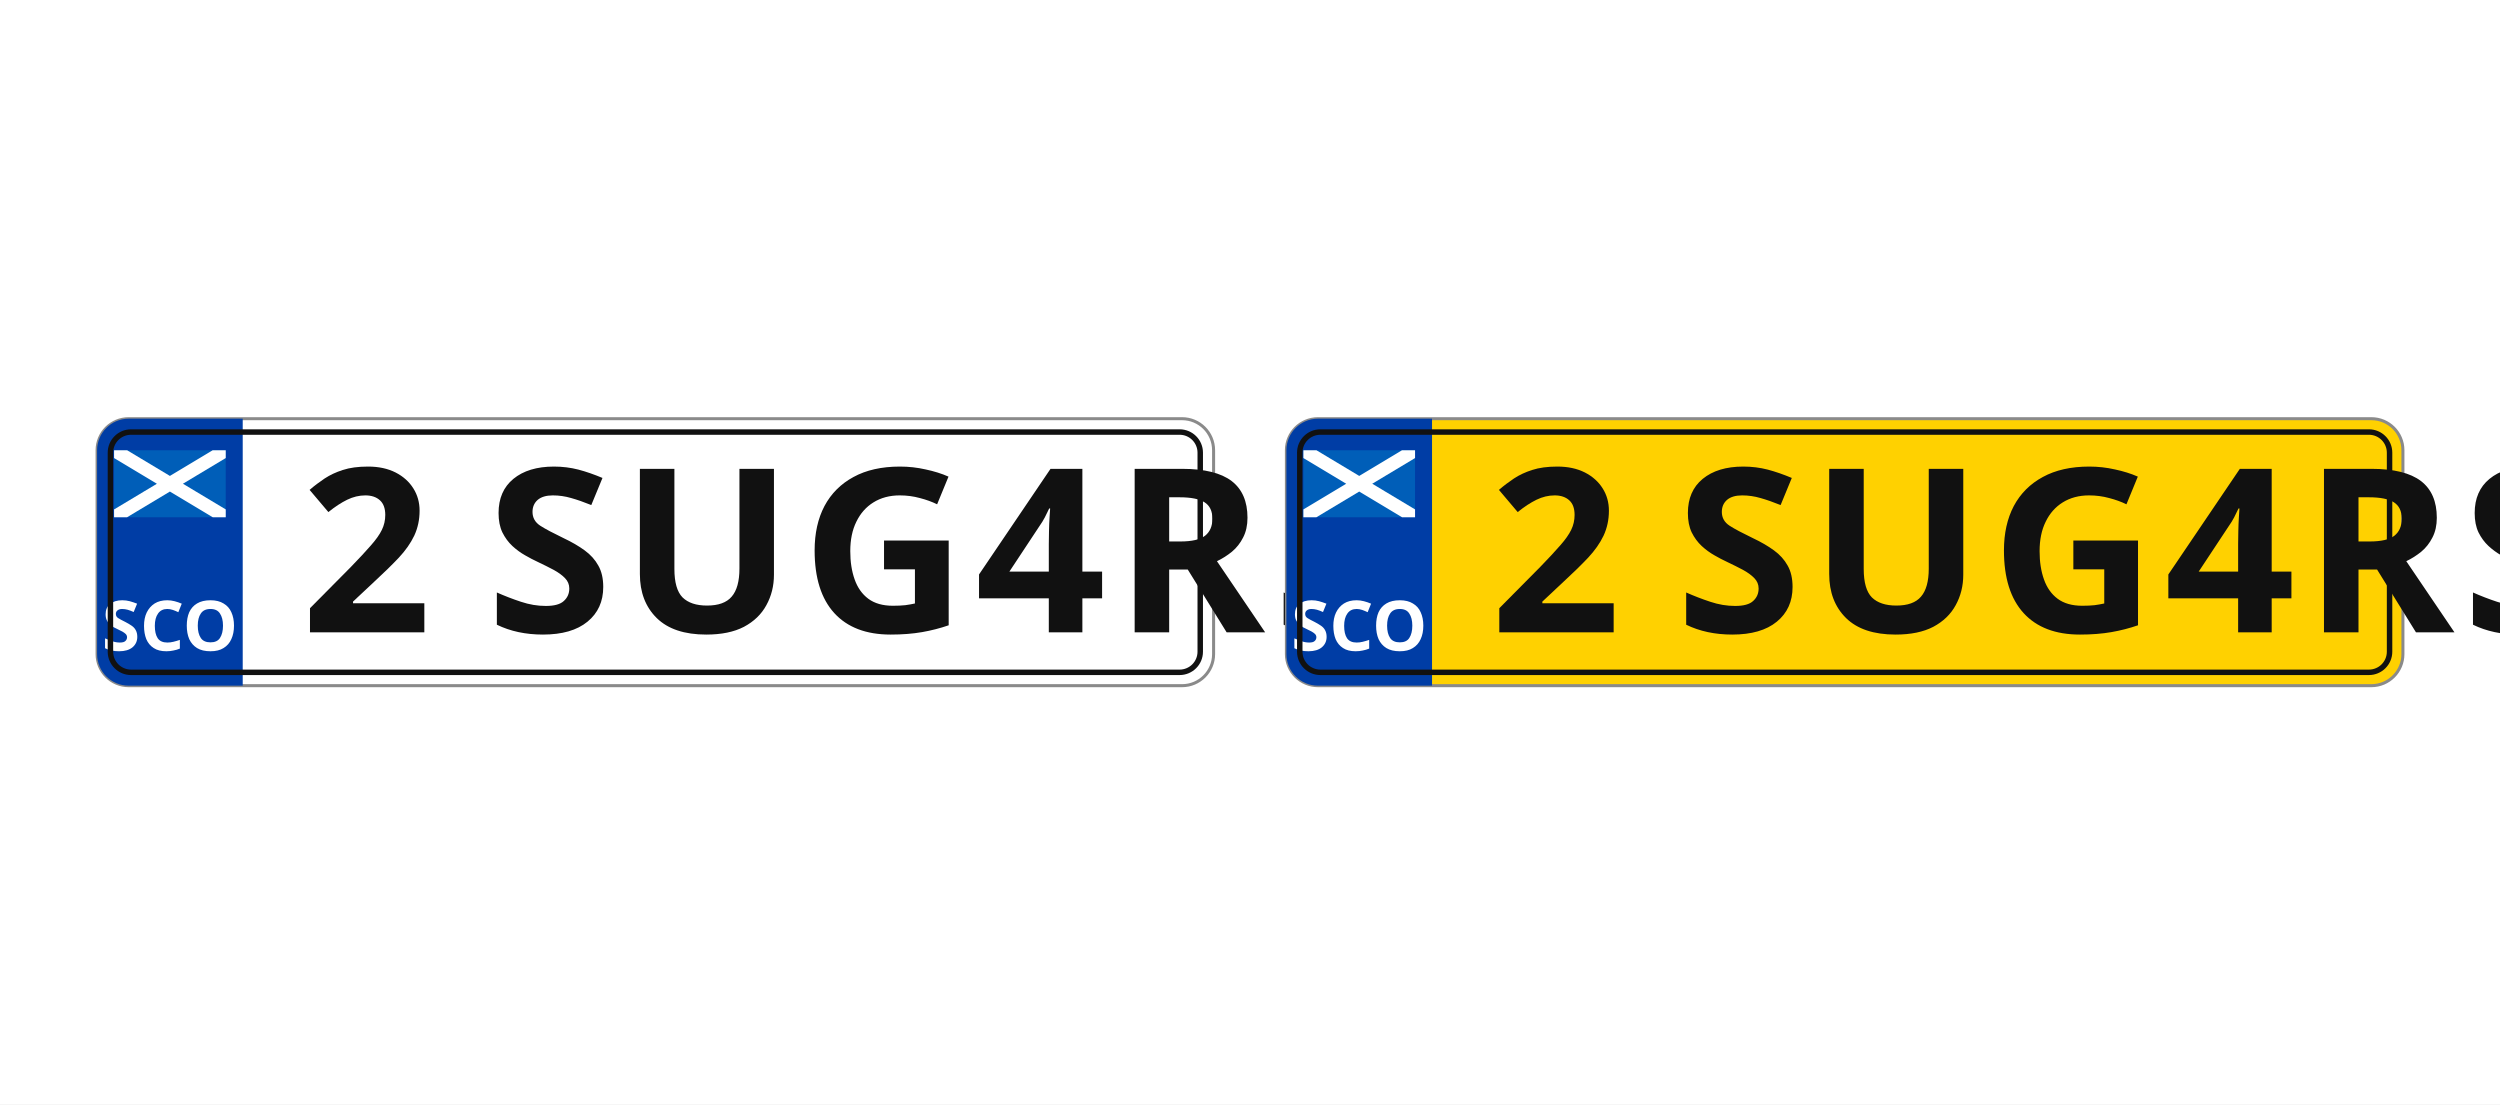
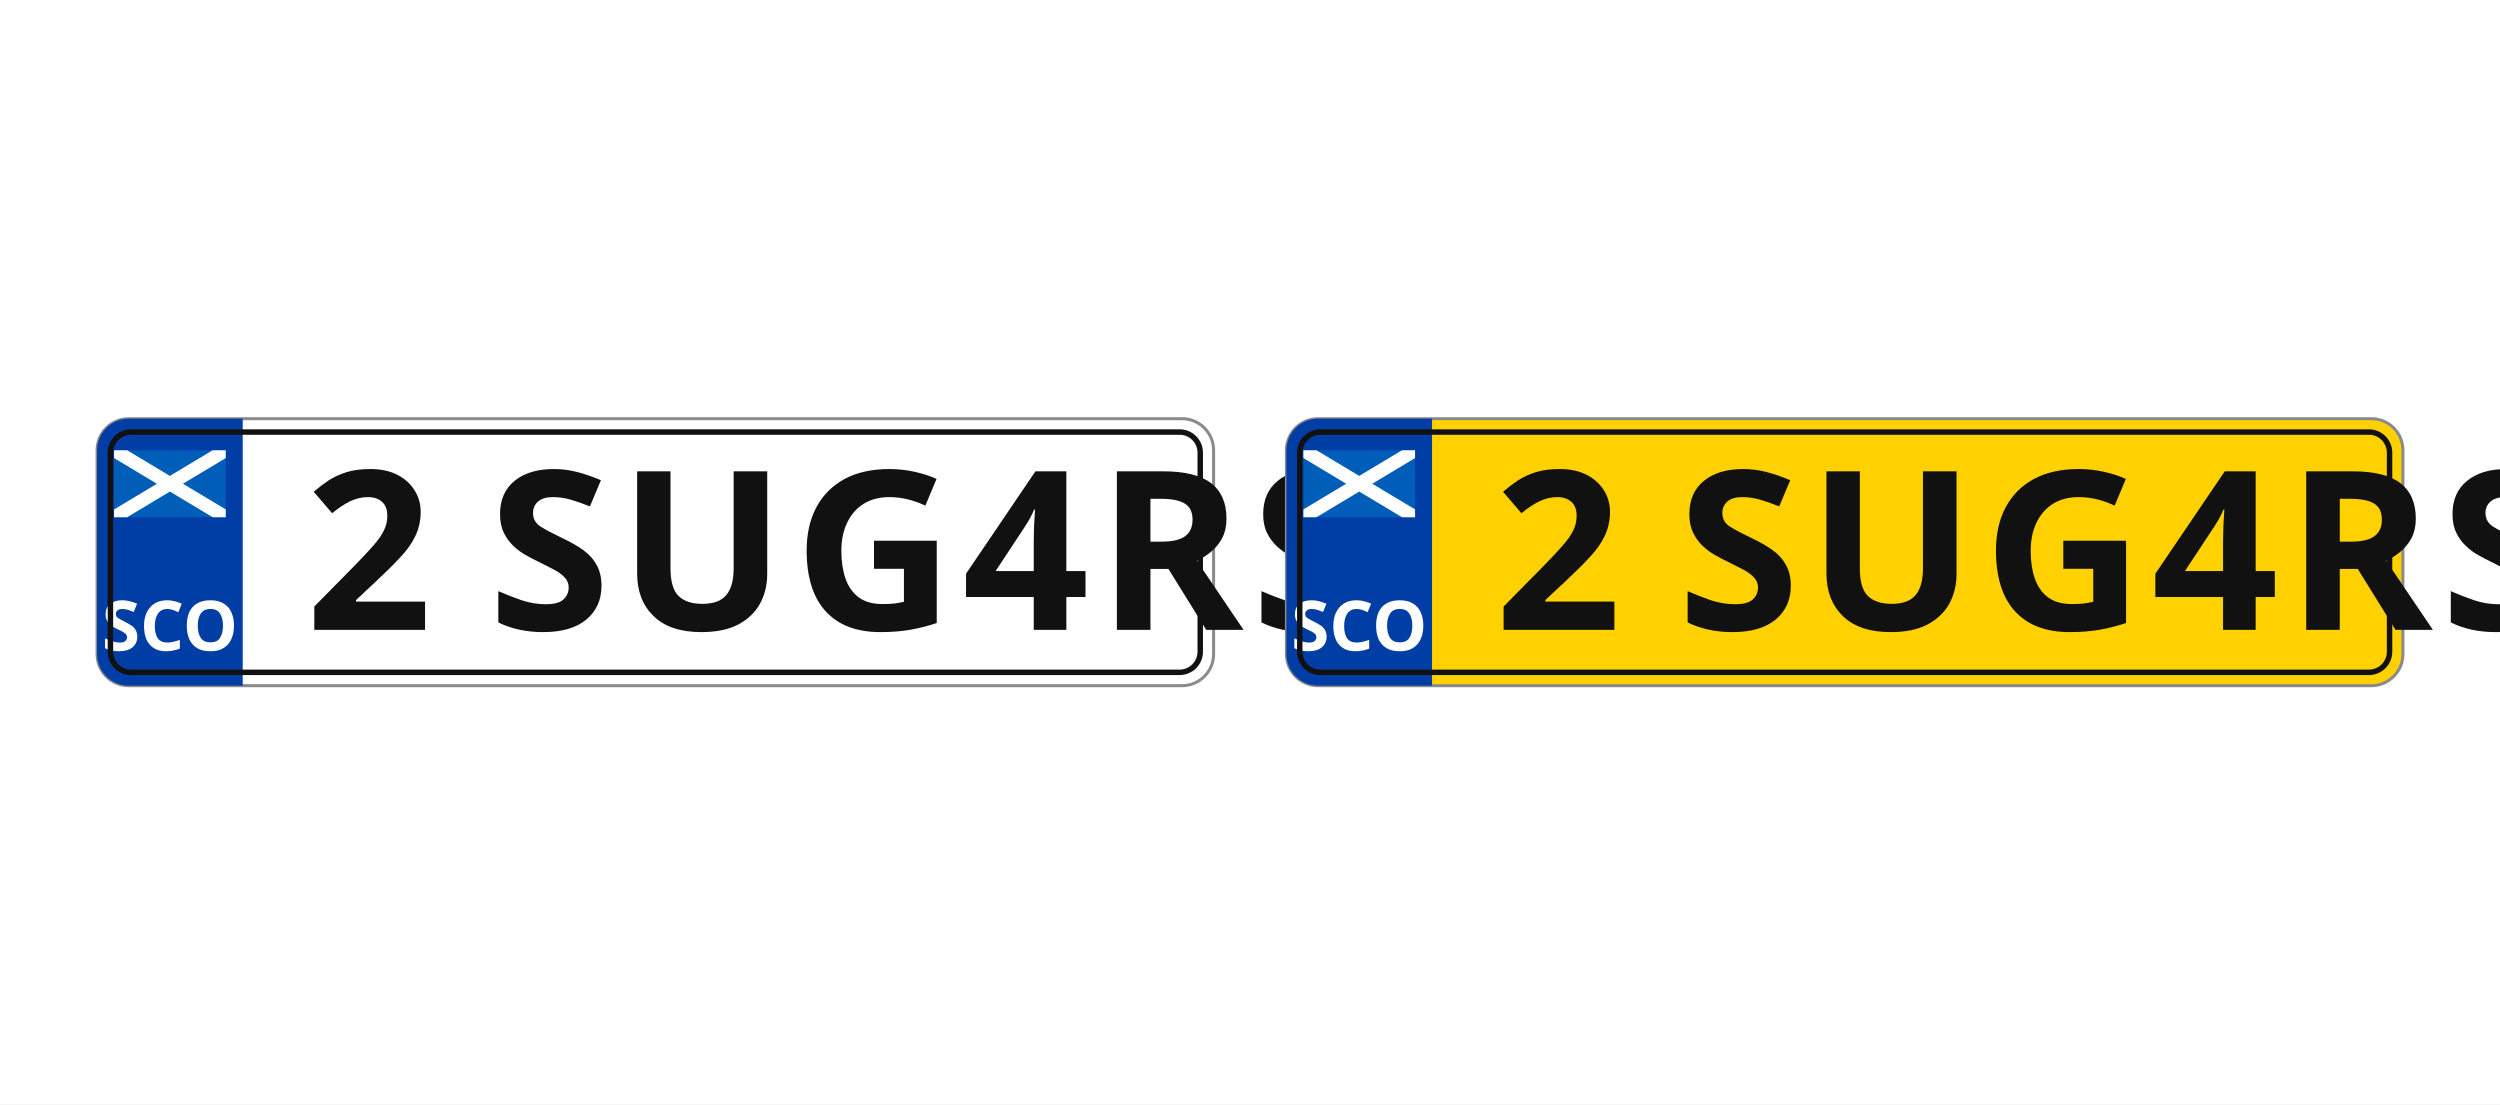
<svg xmlns="http://www.w3.org/2000/svg" width="206mm" height="91mm" viewBox="0 0 206 91">
  <g id="Background">
    <rect width="206.0" height="91.0" fill="#FFFFFF" />
  </g>
  <g id="front">
    <clipPath id="frontc">
      <rect x="8.000" y="34.500" width="92.0" height="22.0" rx="2.6" />
    </clipPath>
    <rect x="8.000" y="34.500" width="92.0" height="22.0" rx="2.6" fill="#FFFFFF" stroke="#8A8A8A" stroke-width="0.25" />
    <g clip-path="url(#frontc)">
      <rect id="frontband" x="8.000" y="34.500" width="12.0" height="22.0" fill="#003DA5" />
    </g>
    <svg x="9.400" y="37.100" width="9.200" height="5.520" viewBox="0 0 5 3">
      <rect width="5" height="3" fill="#005EB8" />
      <path d="M0,0 L5,3 M5,0 L0,3" stroke="#fff" stroke-width="0.6" />
    </svg>
    <text x="14.000" y="53.600" font-family="Barlow Condensed" font-weight="700" font-size="5.714" fill="#FFFFFF" text-anchor="middle">SCO</text>
-     <g id="frontreg" font-family="Barlow Condensed" font-weight="600" font-size="18.857" letter-spacing="0.660" fill="#111111">
-       <text x="24.792" y="52.100">2</text>
-       <text x="40.066" y="52.100">SUG4RS</text>
+     <g id="frontreg" font-family="Barlow Condensed" font-weight="700" font-size="18.291" letter-spacing="0.640" fill="#111111">
+       <text x="25.165" y="51.902">2</text>
+       <text x="40.219" y="51.902">SUG4RS</text>
    </g>
    <rect x="9.100" y="35.600" width="89.800" height="19.800" rx="1.7" fill="none" stroke="#111111" stroke-width="0.45" />
  </g>
  <g id="rear">
    <clipPath id="rearc">
      <rect x="106.000" y="34.500" width="92.0" height="22.0" rx="2.6" />
    </clipPath>
    <rect x="106.000" y="34.500" width="92.0" height="22.0" rx="2.6" fill="#FFD100" stroke="#8A8A8A" stroke-width="0.25" />
    <g clip-path="url(#rearc)">
      <rect id="rearband" x="106.000" y="34.500" width="12.0" height="22.0" fill="#003DA5" />
    </g>
    <svg x="107.400" y="37.100" width="9.200" height="5.520" viewBox="0 0 5 3">
      <rect width="5" height="3" fill="#005EB8" />
      <path d="M0,0 L5,3 M5,0 L0,3" stroke="#fff" stroke-width="0.6" />
    </svg>
    <text x="112.000" y="53.600" font-family="Barlow Condensed" font-weight="700" font-size="5.714" fill="#FFFFFF" text-anchor="middle">SCO</text>
-     <g id="rearreg" font-family="Barlow Condensed" font-weight="600" font-size="18.857" letter-spacing="0.660" fill="#111111">
-       <text x="122.792" y="52.100">2</text>
-       <text x="138.066" y="52.100">SUG4RS</text>
+     <g id="rearreg" font-family="Barlow Condensed" font-weight="700" font-size="18.291" letter-spacing="0.640" fill="#111111">
+       <text x="123.165" y="51.902">2</text>
+       <text x="138.219" y="51.902">SUG4RS</text>
    </g>
    <rect x="107.100" y="35.600" width="89.800" height="19.800" rx="1.7" fill="none" stroke="#111111" stroke-width="0.45" />
  </g>
  <g id="Guides" style="display:none" fill="none" stroke-width="0.2">
    <rect x="3.0" y="3.0" width="200.0" height="85.0" stroke="#00AEEF" stroke-dasharray="2,1" />
    <rect x="6.0" y="6.0" width="194.0" height="79.0" stroke="#EC008C" stroke-dasharray="1,1" />
  </g>
</svg>
